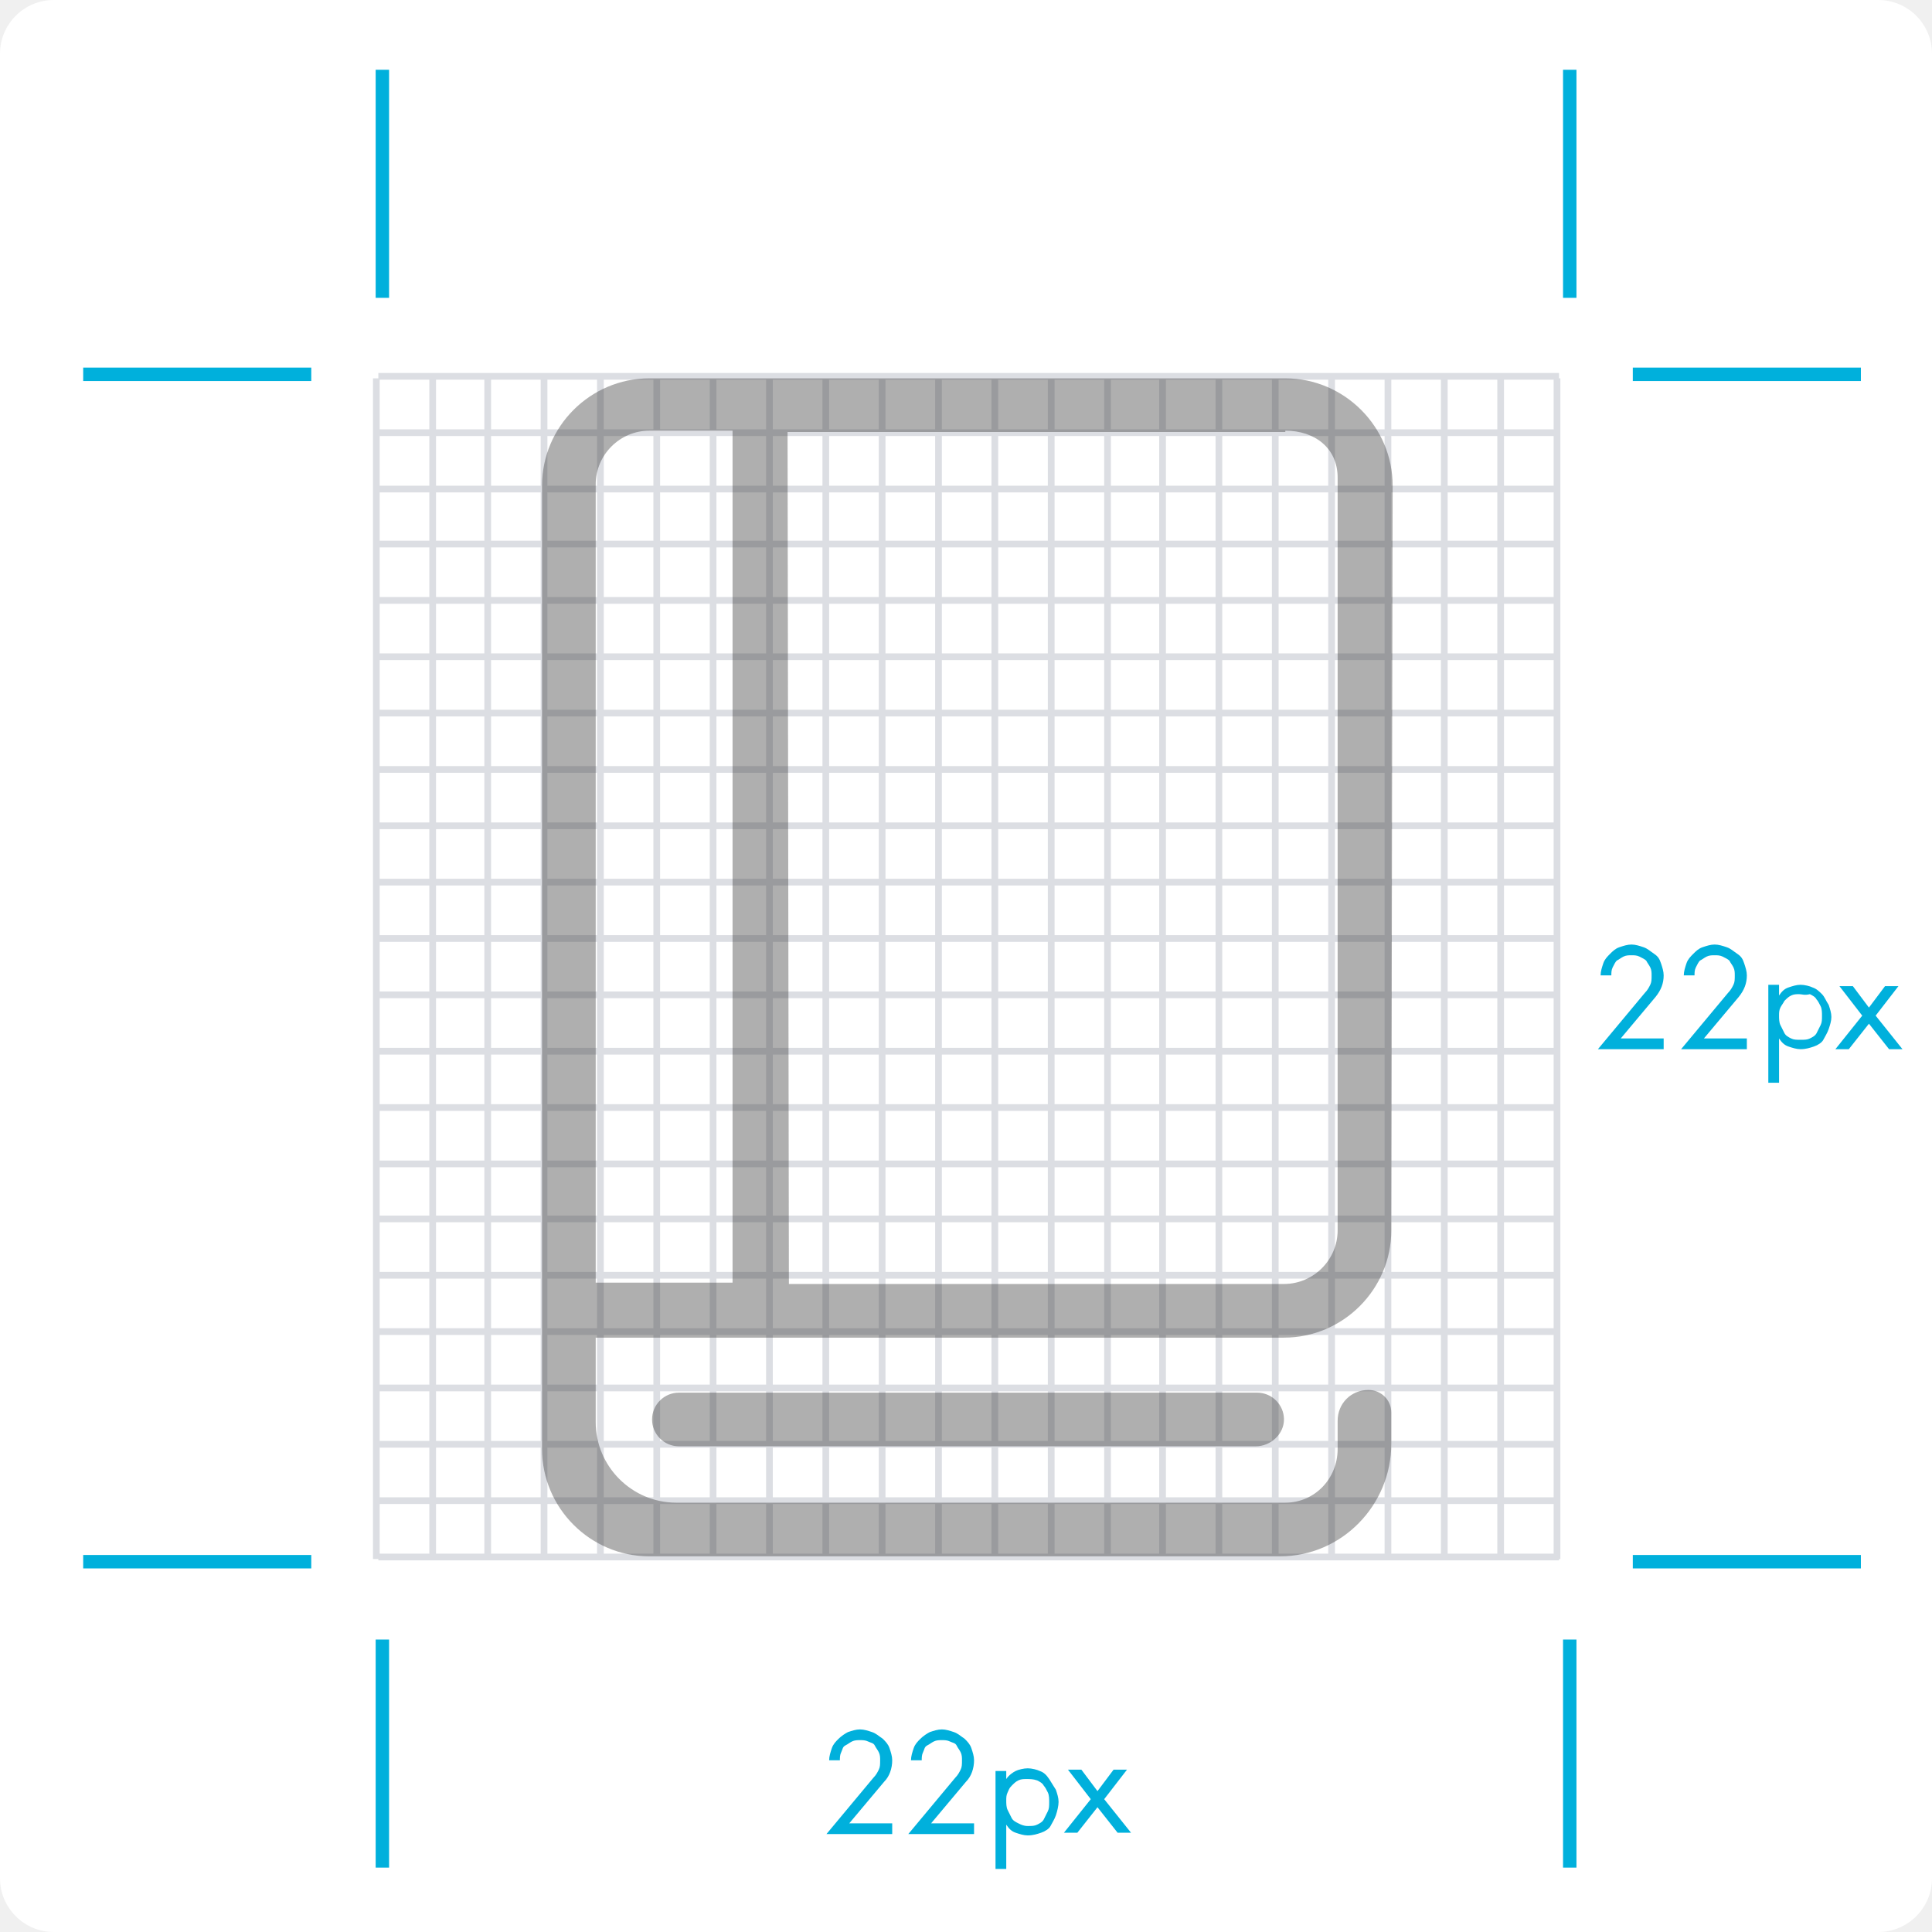
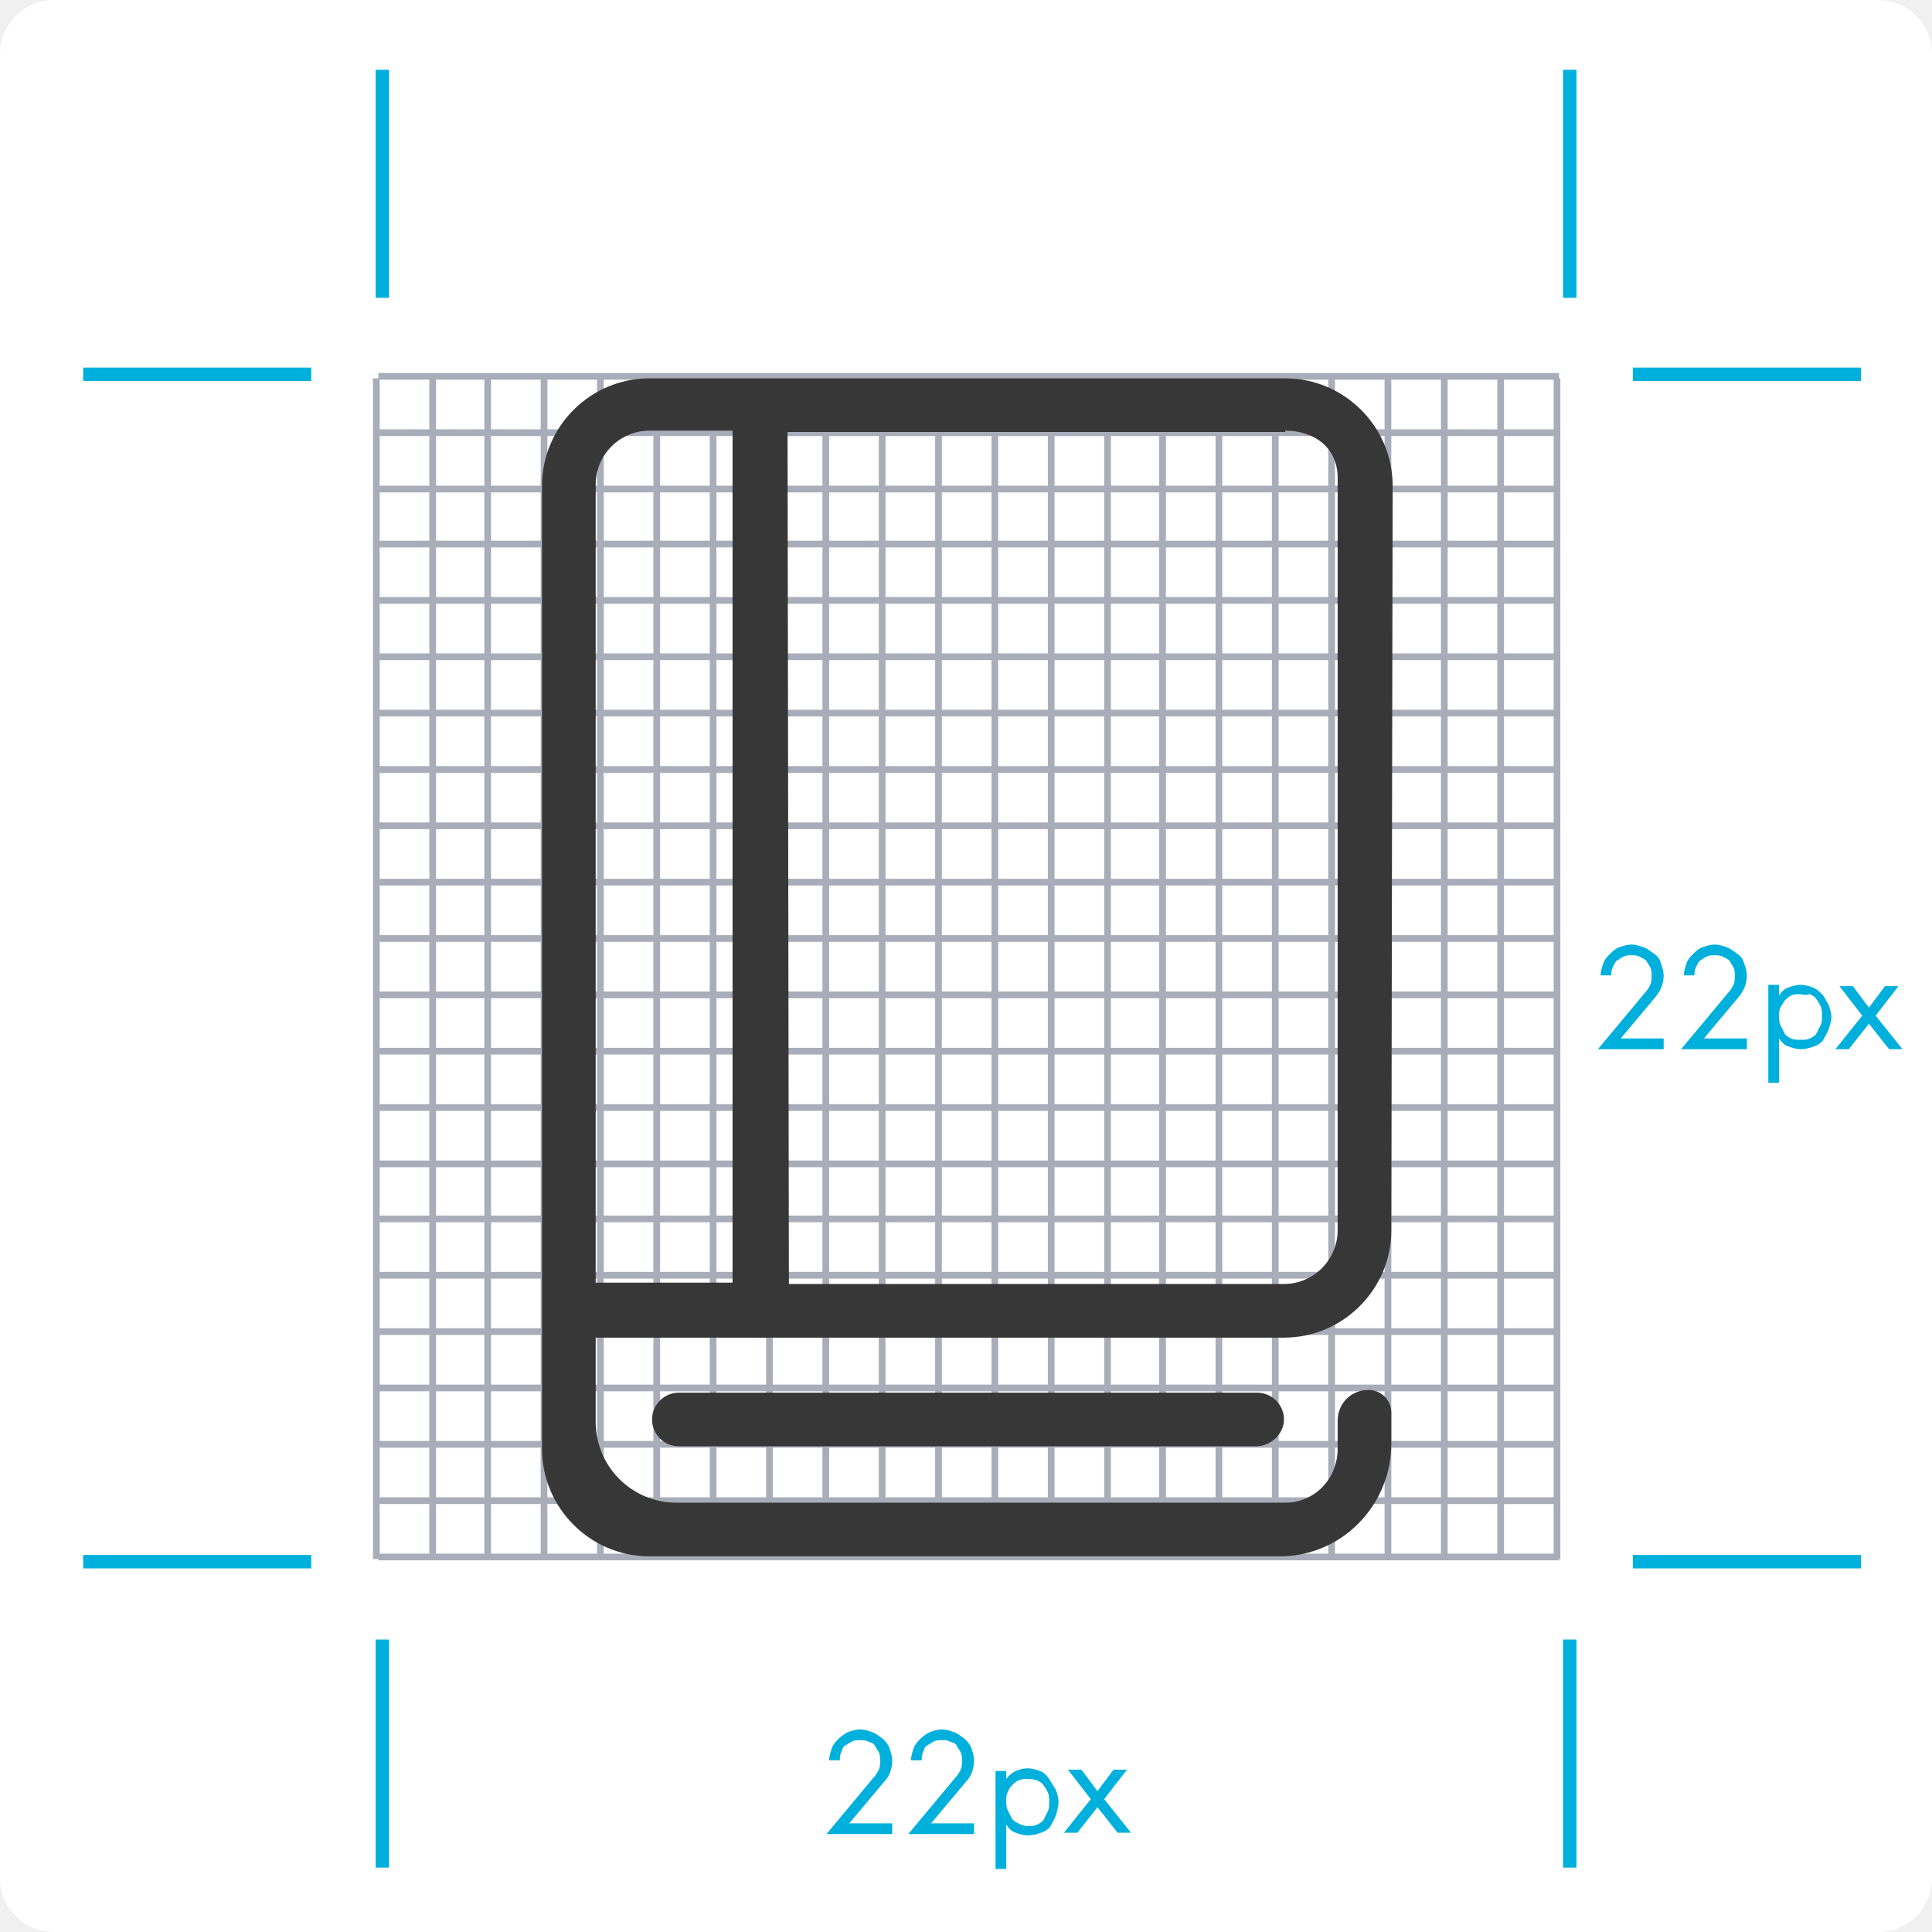
<svg xmlns="http://www.w3.org/2000/svg" viewBox="0 0 144 144" enable-background="new 0 0 144 144">
  <style type="text/css">.st0{fill:#FFFFFF;} .st1{opacity:0.4;} .st2{fill:#A8ADB9;} .st3{fill:#373737;} .st4{fill:#00B0DC;}</style>
  <path d="M140 144H4c-2.2 0-4-1.8-4-4V4c0-2.2 1.8-4 4-4h136c2.2 0 4 1.8 4 4v136c0 2.2-1.8 4-4 4z" class="st0" />
-   <g class="st1">
-     <path d="M27.8 28.2h.5v88h-.5zM32 28.2h.5v88H32zM36.1 28.2h.5v88h-.5zM40.3 28.2h.5v88h-.5zM48.7 28.2h.5v88h-.5zM99 28.2h.5v88H99zM103.2 28.2h.5v88h-.5zM107.4 28.2h.5v88h-.5zM111.6 28.2h.5v88h-.5zM115.8 28.2h.5v88h-.5zM44.5 28.2h.5v88h-.5zM52.9 28.2h.5v88h-.5zM57.1 28.2h.5v88h-.5zM61.3 28.2h.5v88h-.5zM65.5 28.2h.5v88h-.5zM69.7 28.2h.5v88h-.5zM73.9 28.2h.5v88h-.5zM78.1 28.2h.5v88h-.5zM82.3 28.2h.5v88h-.5zM86.4 28.2h.5v88h-.5zM90.6 28.2h.5v88h-.5zM94.8 28.2h.5v88h-.5zM28.2 27.8h88v.5h-88zM28.2 32h88v.5h-88zM28.2 36.2h88v.5h-88zM28.2 40.3h88v.5h-88zM28.2 48.7h88v.5h-88zM28.2 99h88v.5h-88zM28.2 103.2h88v.5h-88zM28.2 107.4h88v.5h-88zM28.2 111.6h88v.5h-88zM28.2 115.8h88v.5h-88zM28.2 44.5h88v.5h-88zM28.2 52.9h88v.5h-88zM28.2 57.1h88v.5h-88zM28.2 61.3h88v.5h-88zM28.2 65.5h88v.5h-88zM28.2 69.7h88v.5h-88zM28.2 73.9h88v.5h-88zM28.2 78.1h88v.5h-88zM28.2 82.3h88v.5h-88zM28.2 86.5h88v.5h-88zM28.2 90.6h88v.5h-88zM28.2 94.8h88v.5h-88z" class="st2" />
-   </g>
-   <g class="st1">
-     <path d="M102 103.6c-1.3 0-2.3 1-2.3 2.3v2.1c0 2.2-1.7 4-3.9 4H50.4c-3.3 0-6-2.7-6-6v-6.3h51.3c4.4 0 8-3.6 8-8l.1-55.5c0-4.4-3.6-8-8-8H48.4c-4.4 0-8 3.6-8 8V108c0 4.4 3.6 8 8 8h47c4.6 0 8.3-3.8 8.3-8.4v-2.3c0-1-.8-1.7-1.7-1.7zm-6.2-71.5c2.2 0 3.9 1.3 3.9 3.5v56.1c0 2.2-1.8 4-4 4H58.8l-.1-63.5h37.1zm-51.4 4c0-2.2 1.8-4 4-4h6.2v63.5H44.4V36.1zM102.8 103.9zM50.6 103.8c-1.1 0-2 .9-2 2s.9 2 2 2h43c1.1 0 2.1-.9 2.1-2s-.9-2-2-2H50.6z" class="st3" />
-   </g>
-   <path d="M28 5.2h1v17h-1zM116.5 5.2h1v17h-1zM121.7 27.4h17v1h-17zM121.7 115.9h17v1h-17zM6.2 27.4h17v1h-17zM6.2 115.9h17v1h-17zM28 122.2h1v17h-1zM116.5 122.2h1v17h-1zM124 77.4v.8h-4.9l3.5-4.2c.2-.2.3-.4.4-.6.1-.2.1-.4.1-.7 0-.2 0-.4-.1-.6-.1-.2-.2-.3-.3-.5-.1-.1-.3-.2-.5-.3s-.4-.1-.6-.1c-.2 0-.4 0-.6.1-.2.1-.3.2-.5.3-.1.1-.2.3-.3.5-.1.2-.1.4-.1.6h-.8c0-.3.1-.6.2-.9.1-.3.3-.5.5-.7.2-.2.4-.4.7-.5s.6-.2.9-.2c.3 0 .6.1.9.2.3.1.5.3.8.5s.4.4.5.7c.1.3.2.6.2.9 0 .6-.2 1.1-.6 1.6l-2.6 3.1h3.2zM130.2 77.4v.8h-4.9l3.5-4.2c.2-.2.3-.4.4-.6.1-.2.1-.4.1-.7 0-.2 0-.4-.1-.6-.1-.2-.2-.3-.3-.5-.1-.1-.3-.2-.5-.3s-.4-.1-.6-.1c-.2 0-.4 0-.6.1-.2.1-.3.2-.5.3-.1.1-.2.3-.3.5-.1.2-.1.4-.1.6h-.8c0-.3.1-.6.2-.9.1-.3.3-.5.5-.7.2-.2.4-.4.7-.5s.6-.2.9-.2c.3 0 .6.1.9.2.3.1.5.3.8.5s.4.4.5.7c.1.3.2.6.2.9 0 .6-.2 1.1-.6 1.6l-2.6 3.1h3.2zM132.6 74.2c.2-.3.4-.5.7-.6s.6-.2.9-.2c.3 0 .7.1.9.2.3.1.5.3.7.5.2.2.3.5.5.8.1.3.2.6.2.9 0 .3-.1.6-.2.9s-.3.6-.4.8-.4.4-.7.5c-.3.1-.6.2-1 .2-.3 0-.6-.1-.9-.2s-.5-.3-.7-.6v3.3h-.8v-7.3h.8v.8zm1.5-.1c-.2 0-.4 0-.6.1-.2.1-.3.2-.5.4-.1.2-.2.3-.3.5s-.1.4-.1.6c0 .2 0 .5.1.7.1.2.2.4.3.6s.3.3.5.4c.2.1.4.1.7.1.3 0 .5 0 .7-.1.2-.1.4-.2.5-.4.1-.2.2-.4.3-.6.1-.2.1-.4.1-.7 0-.2 0-.5-.1-.7-.1-.2-.2-.4-.3-.5-.1-.2-.3-.3-.5-.4-.4.1-.6 0-.8 0zM137.1 73.5h1l1.2 1.6 1.2-1.6h1l-1.7 2.2 2 2.5h-1l-1.5-1.9-1.5 1.9h-1l2-2.5-1.7-2.2zM66.5 135.9v.8h-4.9l3.5-4.2c.2-.2.3-.4.4-.6s.1-.4.1-.7c0-.2 0-.4-.1-.6s-.2-.3-.3-.5-.3-.2-.5-.3c-.2-.1-.4-.1-.6-.1-.2 0-.4 0-.6.1-.2.1-.3.2-.5.3s-.2.3-.3.5c-.1.2-.1.4-.1.6h-.8c0-.3.1-.6.2-.9.1-.3.3-.5.5-.7s.5-.4.7-.5c.3-.1.6-.2.9-.2.3 0 .6.1.9.2.3.1.5.3.8.5.2.2.4.4.5.7.1.3.2.6.2.9 0 .6-.2 1.2-.6 1.6l-2.6 3.1h3.2zM72.6 135.9v.8h-4.9l3.5-4.2c.2-.2.3-.4.4-.6s.1-.4.1-.7c0-.2 0-.4-.1-.6s-.2-.3-.3-.5-.3-.2-.5-.3c-.2-.1-.4-.1-.6-.1-.2 0-.4 0-.6.1-.2.1-.3.2-.5.3s-.2.3-.3.5c-.1.2-.1.4-.1.6h-.8c0-.3.1-.6.2-.9.1-.3.3-.5.5-.7s.5-.4.7-.5c.3-.1.6-.2.9-.2.3 0 .6.1.9.2.3.1.5.3.8.5.2.2.4.4.5.7.1.3.2.6.2.9 0 .6-.2 1.2-.6 1.6l-2.6 3.1h3.2zM75 132.6c.2-.3.5-.5.7-.6s.6-.2.9-.2c.3 0 .7.1.9.2.3.1.5.3.7.6s.3.5.5.8c.1.3.2.6.2.9 0 .3-.1.7-.2 1-.1.3-.3.6-.4.8s-.4.4-.7.5c-.3.1-.6.2-1 .2-.3 0-.6-.1-.9-.2s-.5-.3-.7-.6v3.3h-.8V132h.8v.6zm1.5 0c-.2 0-.4 0-.6.1s-.3.2-.5.4-.2.3-.3.5-.1.4-.1.6c0 .2 0 .5.1.7.1.2.2.4.3.6.1.2.3.3.5.4s.4.2.7.2c.3 0 .5 0 .7-.1.2-.1.4-.2.5-.4.1-.2.2-.4.3-.6.1-.2.1-.4.1-.7 0-.2 0-.5-.1-.7-.1-.2-.2-.4-.3-.5-.1-.2-.3-.3-.5-.4-.3-.1-.5-.1-.8-.1zM79.6 131.9h1l1.2 1.6 1.2-1.6h1l-1.7 2.2 2 2.5h-1l-1.5-1.9-1.5 1.9h-1l2-2.5-1.7-2.2z" class="st4" />
+   <path d="M27.8 28.2h.5v88h-.5zm4.2 0h.5v88H32zm4.1 0h.5v88h-.5zm4.2 0h.5v88h-.5zm8.4 0h.5v88h-.5zm50.3 0h.5v88H99zm4.2 0h.5v88h-.5zm4.2 0h.5v88h-.5zm4.2 0h.5v88h-.5zm4.2 0h.5v88h-.5zm-71.3 0h.5v88h-.5zm8.4 0h.5v88h-.5zm4.2 0h.5v88h-.5zm4.2 0h.5v88h-.5zm4.2 0h.5v88h-.5zm4.2 0h.5v88h-.5zm4.2 0h.5v88h-.5zm4.2 0h.5v88h-.5zm4.2 0h.5v88h-.5zm4.1 0h.5v88h-.5zm4.2 0h.5v88h-.5zm4.2 0h.5v88h-.5zm-66.6-.4h88v.5h-88zm0 4.2h88v.5h-88zm0 4.2h88v.5h-88zm0 4.1h88v.5h-88zm0 8.4h88v.5h-88zm0 50.3h88v.5h-88zm0 4.2h88v.5h-88zm0 4.2h88v.5h-88zm0 4.2h88v.5h-88zm0 4.2h88v.5h-88zm0-71.3h88v.5h-88zm0 8.4h88v.5h-88zm0 4.2h88v.5h-88zm0 4.2h88v.5h-88zm0 4.2h88v.5h-88zm0 4.2h88v.5h-88zm0 4.2h88v.5h-88zm0 4.2h88v.5h-88zm0 4.2h88v.5h-88zm0 4.2h88v.5h-88zm0 4.1h88v.5h-88zm0 4.2h88v.5h-88z" class="st2" />
+   <path d="M102 103.6c-1.3 0-2.3 1-2.3 2.3v2.1c0 2.2-1.7 4-3.9 4H50.4c-3.3 0-6-2.7-6-6v-6.3h51.3c4.4 0 8-3.6 8-8l.1-55.5c0-4.4-3.6-8-8-8H48.4c-4.4 0-8 3.6-8 8V108c0 4.4 3.6 8 8 8h47c4.6 0 8.3-3.8 8.3-8.4v-2.3c0-1-.8-1.7-1.7-1.7zm-6.2-71.5c2.2 0 3.9 1.3 3.9 3.5v56.1c0 2.2-1.8 4-4 4H58.8l-.1-63.5h37.1zm-51.4 4c0-2.2 1.8-4 4-4h6.2v63.5H44.4V36.1zm58.4 67.8zm-52.2-.1c-1.1 0-2 .9-2 2s.9 2 2 2h43c1.1 0 2.1-.9 2.1-2s-.9-2-2-2H50.6z" class="st3" />
+   <path d="M28 5.2h1v17h-1zm88.5 0h1v17h-1zm5.2 22.2h17v1h-17zm0 88.5h17v1h-17zM6.2 27.4h17v1h-17zm0 88.5h17v1h-17zm21.8 6.3h1v17h-1zm88.5 0h1v17h-1zm7.5-44.8v.8h-4.9l3.5-4.2c.2-.2.3-.4.4-.6.1-.2.1-.4.1-.7 0-.2 0-.4-.1-.6-.1-.2-.2-.3-.3-.5-.1-.1-.3-.2-.5-.3s-.4-.1-.6-.1c-.2 0-.4 0-.6.1-.2.1-.3.2-.5.3-.1.1-.2.3-.3.5-.1.2-.1.4-.1.6h-.8c0-.3.1-.6.2-.9.1-.3.3-.5.5-.7.2-.2.4-.4.7-.5s.6-.2.9-.2c.3 0 .6.1.9.2.3.1.5.3.8.5s.4.4.5.7c.1.3.2.6.2.9 0 .6-.2 1.1-.6 1.6l-2.6 3.1h3.2zm6.2 0v.8h-4.9l3.5-4.2c.2-.2.3-.4.4-.6.1-.2.1-.4.1-.7 0-.2 0-.4-.1-.6-.1-.2-.2-.3-.3-.5-.1-.1-.3-.2-.5-.3s-.4-.1-.6-.1c-.2 0-.4 0-.6.1-.2.1-.3.2-.5.3-.1.1-.2.3-.3.5-.1.2-.1.4-.1.6h-.8c0-.3.1-.6.2-.9.1-.3.3-.5.5-.7.2-.2.4-.4.7-.5s.6-.2.9-.2c.3 0 .6.1.9.2.3.1.5.3.8.5s.4.4.5.7c.1.3.2.6.2.9 0 .6-.2 1.1-.6 1.6l-2.6 3.1h3.2zm2.4-3.2c.2-.3.4-.5.7-.6s.6-.2.9-.2c.3 0 .7.1.9.2.3.1.5.3.7.5.2.2.3.5.5.8.1.3.2.6.2.9 0 .3-.1.6-.2.9s-.3.6-.4.8-.4.4-.7.5c-.3.1-.6.2-1 .2-.3 0-.6-.1-.9-.2s-.5-.3-.7-.6v3.3h-.8v-7.3h.8v.8zm1.5-.1c-.2 0-.4 0-.6.1-.2.1-.3.2-.5.4-.1.2-.2.3-.3.5s-.1.4-.1.6c0 .2 0 .5.1.7.1.2.2.4.3.6s.3.3.5.4c.2.1.4.1.7.1.3 0 .5 0 .7-.1.2-.1.4-.2.5-.4.1-.2.2-.4.3-.6.1-.2.1-.4.1-.7 0-.2 0-.5-.1-.7-.1-.2-.2-.4-.3-.5-.1-.2-.3-.3-.5-.4-.4.1-.6 0-.8 0zm3-.6h1l1.2 1.6 1.2-1.6h1l-1.7 2.2 2 2.5h-1l-1.5-1.9-1.5 1.9h-1l2-2.5-1.7-2.2zm-70.6 62.4v.8h-4.9l3.5-4.2c.2-.2.3-.4.4-.6s.1-.4.1-.7c0-.2 0-.4-.1-.6s-.2-.3-.3-.5-.3-.2-.5-.3c-.2-.1-.4-.1-.6-.1-.2 0-.4 0-.6.1-.2.1-.3.2-.5.3s-.2.3-.3.5c-.1.2-.1.4-.1.6h-.8c0-.3.1-.6.2-.9.1-.3.3-.5.5-.7s.5-.4.7-.5c.3-.1.6-.2.9-.2.3 0 .6.1.9.2.3.1.5.3.8.5.2.2.4.4.5.7.1.3.2.6.2.9 0 .6-.2 1.2-.6 1.6l-2.6 3.1h3.2zm6.1 0v.8h-4.9l3.5-4.2c.2-.2.3-.4.4-.6s.1-.4.1-.7c0-.2 0-.4-.1-.6s-.2-.3-.3-.5-.3-.2-.5-.3c-.2-.1-.4-.1-.6-.1-.2 0-.4 0-.6.1-.2.1-.3.2-.5.3s-.2.3-.3.5c-.1.2-.1.4-.1.6h-.8c0-.3.1-.6.2-.9.1-.3.3-.5.5-.7s.5-.4.7-.5c.3-.1.6-.2.9-.2.3 0 .6.1.9.2.3.1.5.3.8.5.2.2.4.4.5.7.1.3.2.6.2.9 0 .6-.2 1.2-.6 1.6l-2.6 3.1h3.2zm2.4-3.3c.2-.3.5-.5.7-.6s.6-.2.9-.2c.3 0 .7.1.9.2.3.1.5.3.7.6s.3.5.5.8c.1.3.2.6.2.9 0 .3-.1.7-.2 1-.1.3-.3.6-.4.8s-.4.4-.7.5c-.3.1-.6.2-1 .2-.3 0-.6-.1-.9-.2s-.5-.3-.7-.6v3.3h-.8V132h.8v.6zm1.5 0c-.2 0-.4 0-.6.1s-.3.2-.5.4-.2.3-.3.5-.1.4-.1.6c0 .2 0 .5.1.7.1.2.2.4.3.6.1.2.3.3.5.4s.4.2.7.2c.3 0 .5 0 .7-.1.2-.1.4-.2.5-.4.1-.2.2-.4.3-.6.1-.2.1-.4.1-.7 0-.2 0-.5-.1-.7-.1-.2-.2-.4-.3-.5-.1-.2-.3-.3-.5-.4-.3-.1-.5-.1-.8-.1zm3.1-.7h1l1.2 1.6 1.2-1.6h1l-1.7 2.2 2 2.5h-1l-1.5-1.9-1.5 1.9h-1l2-2.5-1.7-2.2z" class="st4" />
</svg>
